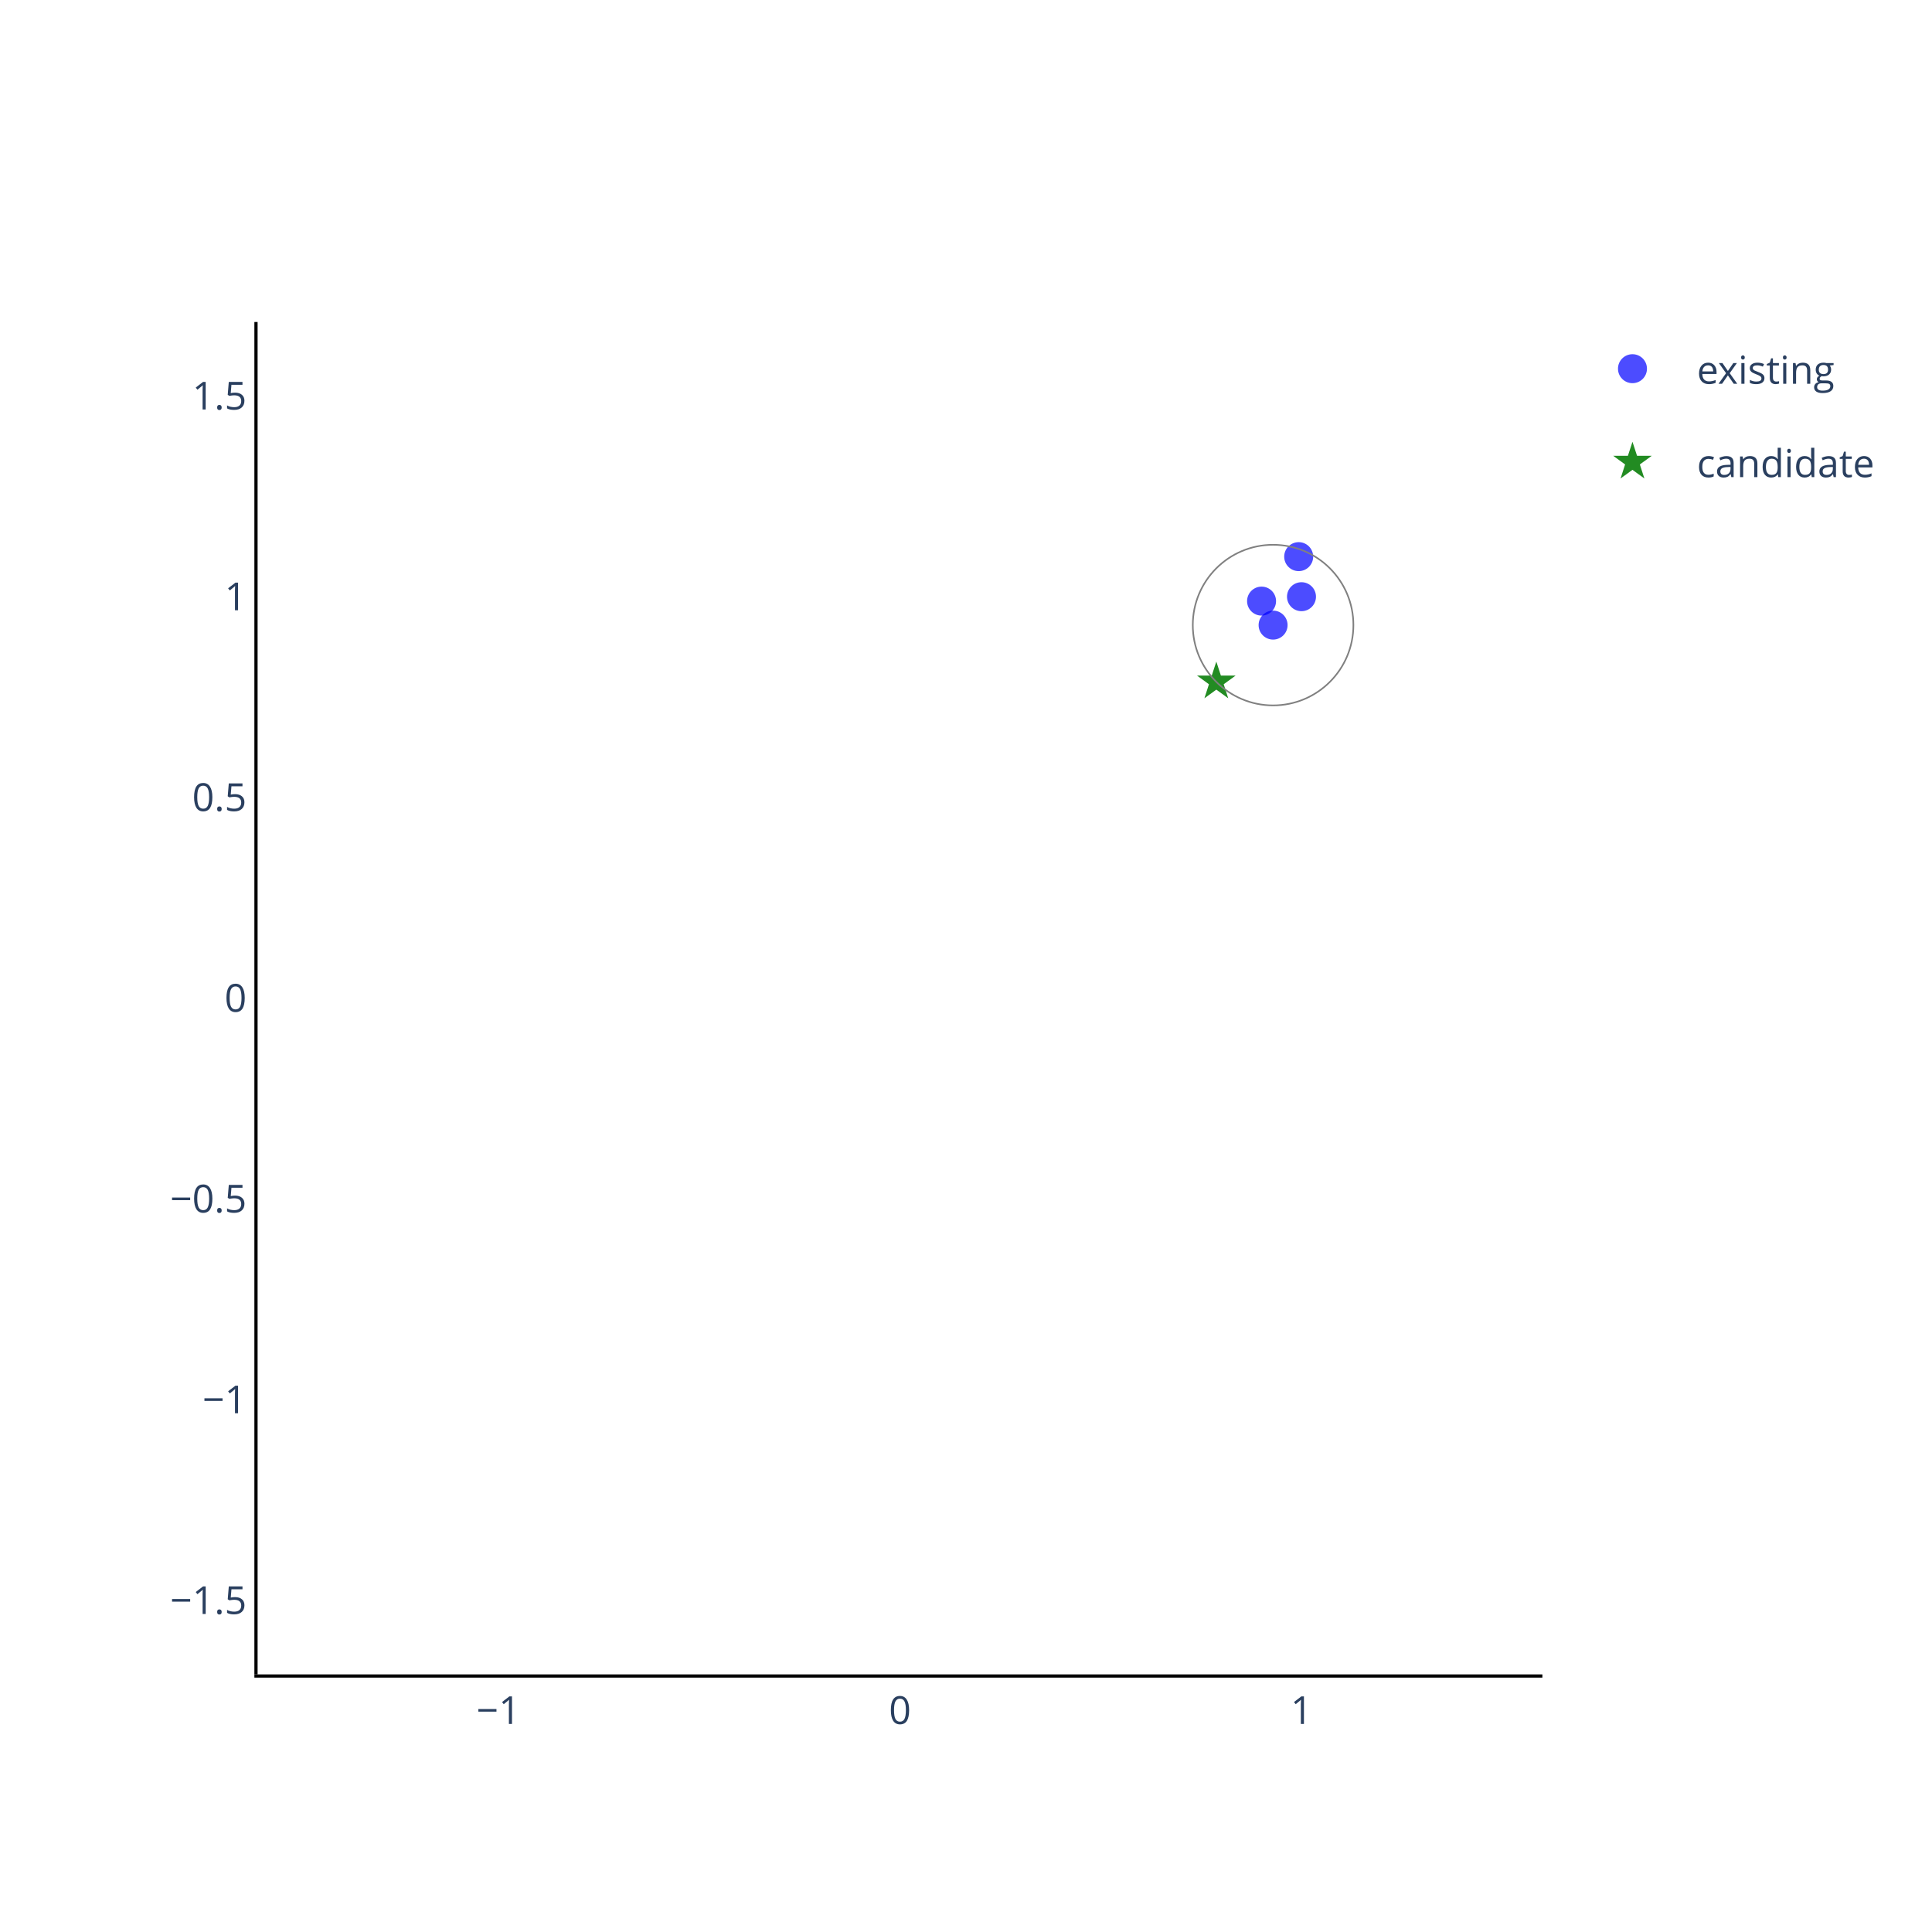
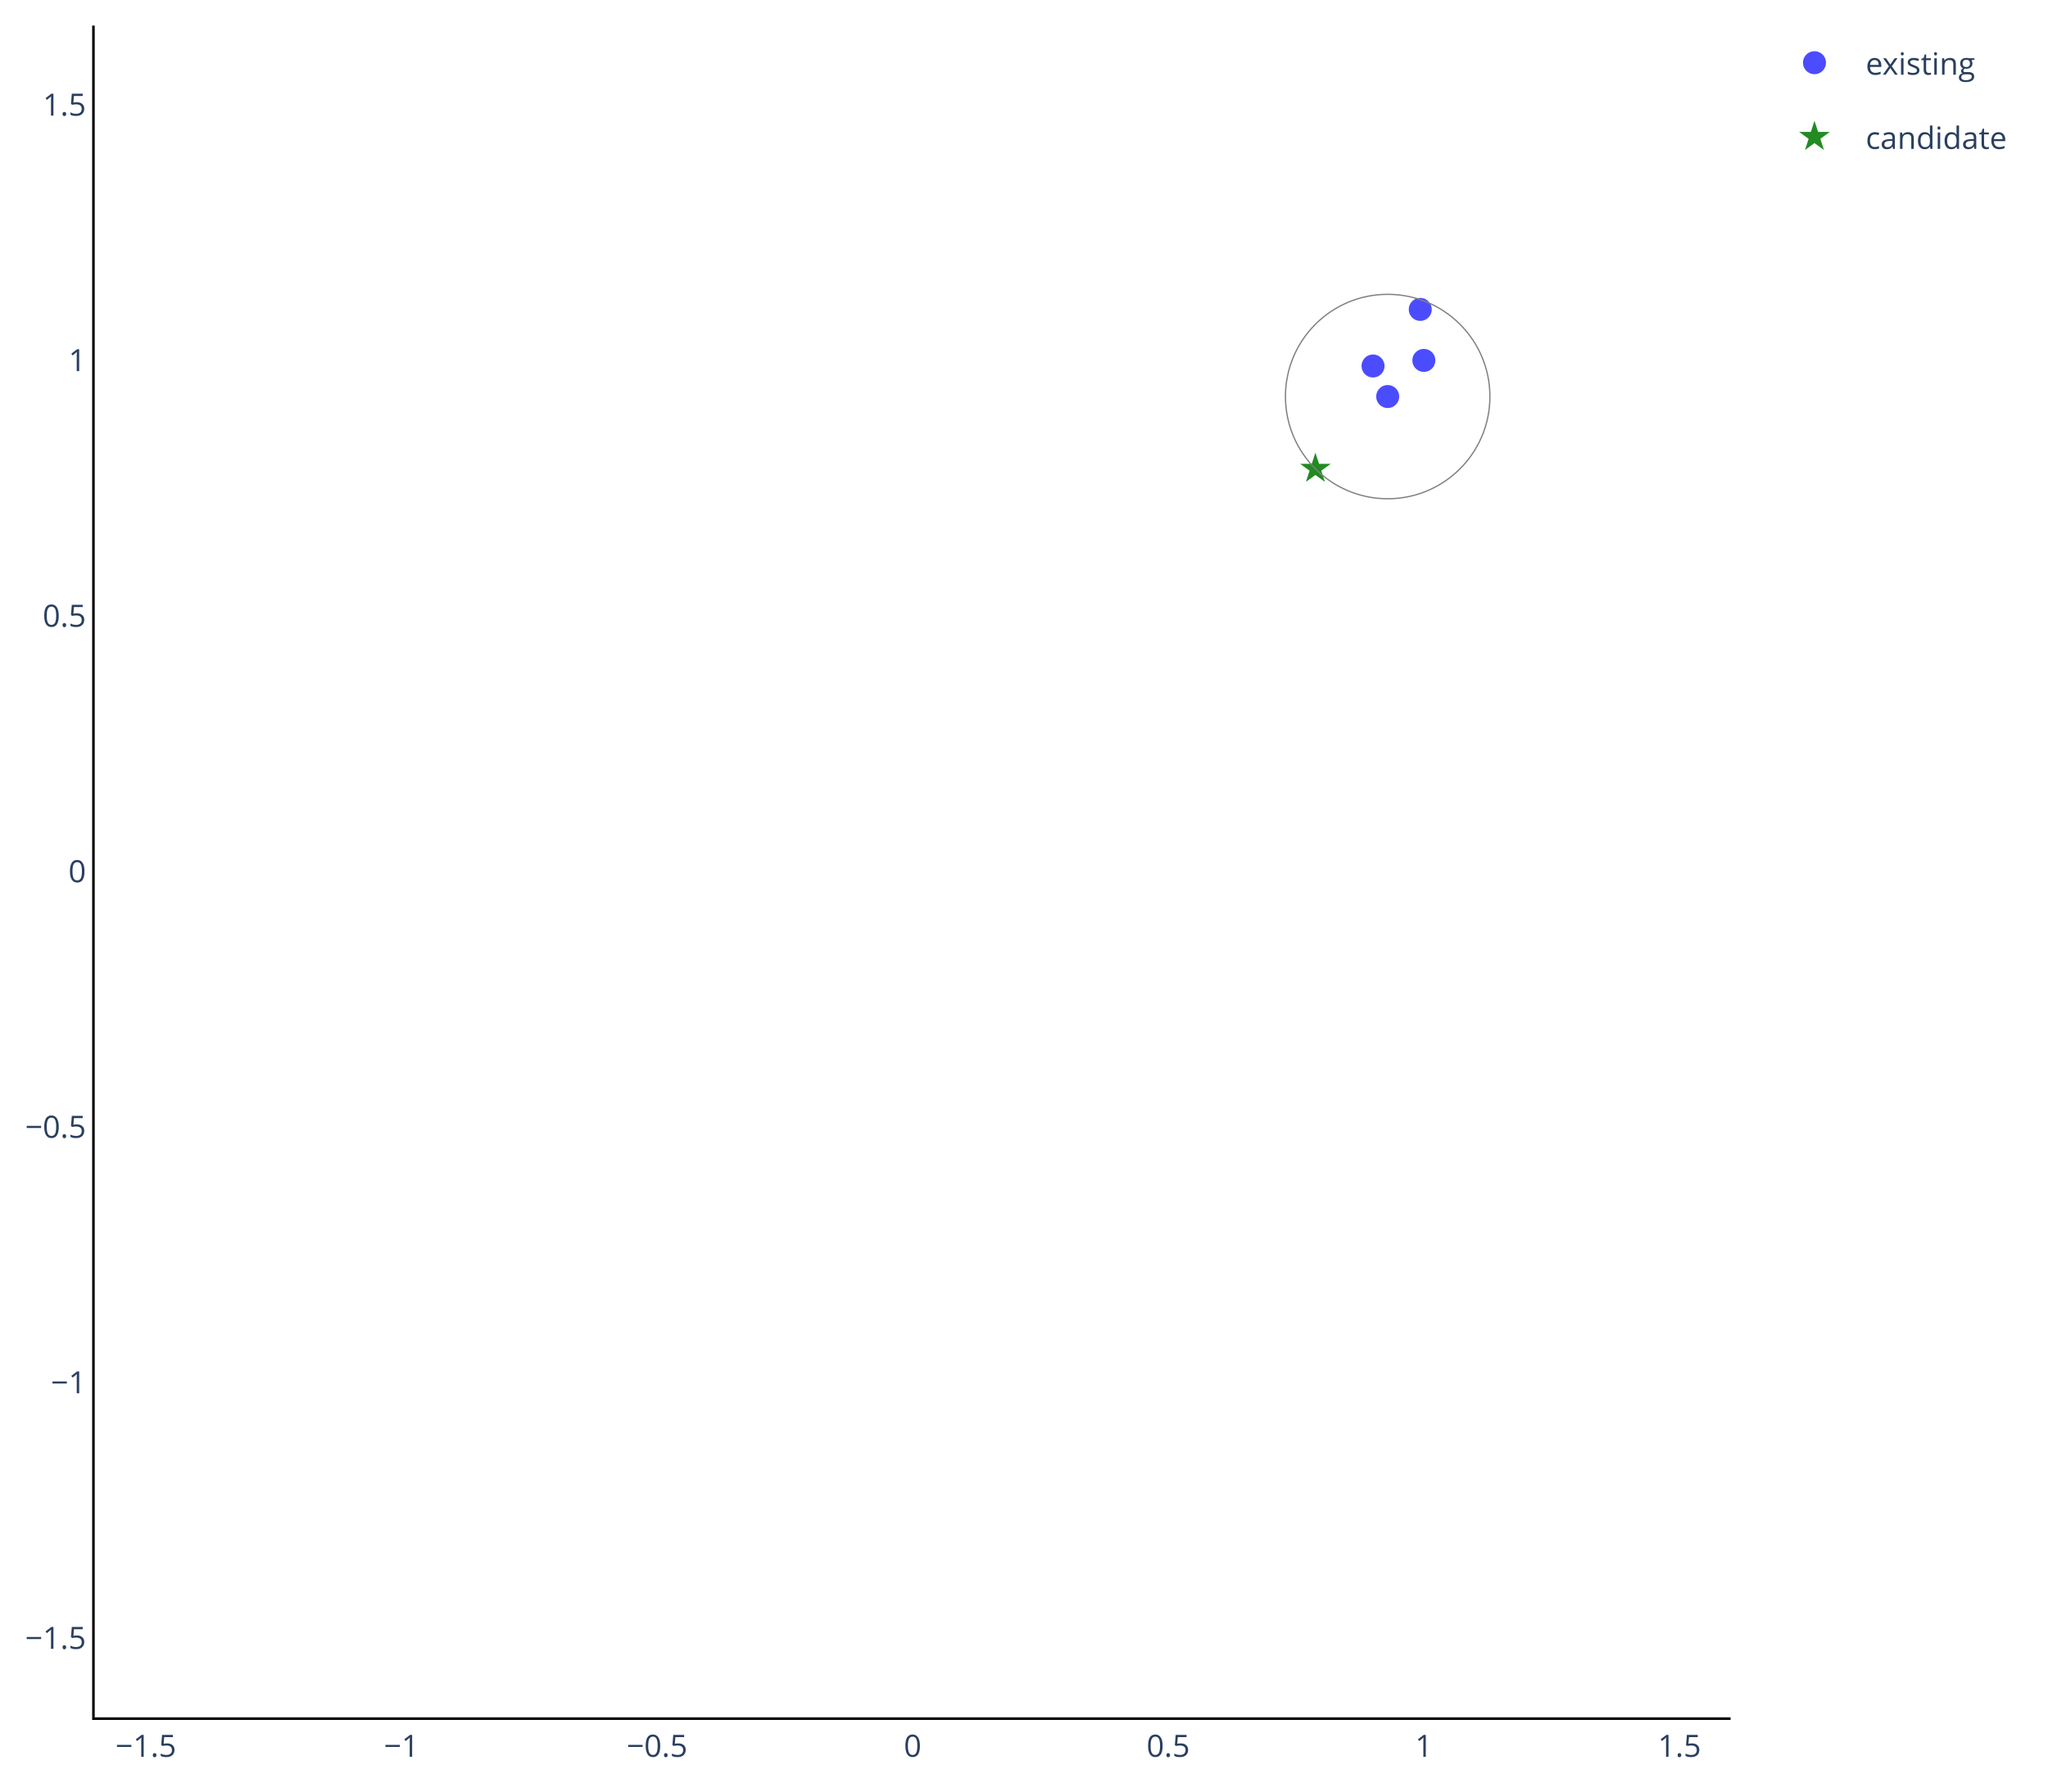
- <svg xmlns="http://www.w3.org/2000/svg" class="main-svg" width="600" height="600" style="" viewBox="0 0 600 600">
-   <rect x="0" y="0" width="600" height="600" style="fill: rgb(255, 255, 255); fill-opacity: 1;" />
-   <defs id="defs-41cae2">
+ <svg xmlns="http://www.w3.org/2000/svg" class="main-svg" width="800" height="700" style="" viewBox="0 0 800 700">
+   <rect x="0" y="0" width="800" height="700" style="fill: rgb(255, 255, 255); fill-opacity: 1;" />
+   <defs id="defs-887c61">
    <g class="clips">
-       <clipPath id="clip41cae2xyplot" class="plotclip">
-         <rect width="399" height="420" />
+       <clipPath id="clip887c61xyplot" class="plotclip">
+         <rect width="639" height="661" />
      </clipPath>
-       <clipPath class="axesclip" id="clip41cae2x">
-         <rect x="80" y="0" width="399" height="600" />
+       <clipPath class="axesclip" id="clip887c61x">
+         <rect x="37" y="0" width="639" height="700" />
      </clipPath>
-       <clipPath class="axesclip" id="clip41cae2y">
-         <rect x="0" y="100" width="600" height="420" />
+       <clipPath class="axesclip" id="clip887c61y">
+         <rect x="0" y="10" width="800" height="661" />
      </clipPath>
-       <clipPath class="axesclip" id="clip41cae2xy">
-         <rect x="80" y="100" width="399" height="420" />
+       <clipPath class="axesclip" id="clip887c61xy">
+         <rect x="37" y="10" width="639" height="661" />
      </clipPath>
    </g>
    <g class="gradients" />
    <g class="patterns" />
  </defs>
  <g class="bglayer" />
  <g class="layer-below">
    <g class="imagelayer" />
    <g class="shapelayer" />
  </g>
  <g class="cartesianlayer">
    <g class="subplot xy">
      <g class="layer-subplot">
        <g class="shapelayer" />
        <g class="imagelayer" />
      </g>
      <g class="minor-gridlayer">
        <g class="x" />
        <g class="y" />
      </g>
      <g class="gridlayer">
        <g class="x" />
        <g class="y" />
      </g>
      <g class="zerolinelayer" />
      <path class="xlines-below" />
      <path class="ylines-below" />
      <g class="overlines-below" />
      <g class="xaxislayer-below" />
      <g class="yaxislayer-below" />
      <g class="overaxes-below" />
-       <g class="plot" transform="translate(80,100)" clip-path="url(#clip41cae2xyplot)">
+       <g class="plot" transform="translate(37,10)" clip-path="url(#clip887c61xyplot)">
        <g class="scatterlayer mlayer">
-           <g class="trace scatter trace841a89" style="stroke-miterlimit: 2; opacity: 1;">
+           <g class="trace scatter trace5180df" style="stroke-miterlimit: 2; opacity: 1;">
            <g class="fills" />
            <g class="errorbars" />
            <g class="lines" />
            <g class="points">
-               <path class="point" transform="translate(324.19,85.31)" d="M4.5,0A4.5,4.5 0 1,1 0,-4.5A4.5,4.5 0 0,1 4.5,0Z" style="opacity: 0.7; stroke-width: 0px; fill: rgb(0, 0, 255); fill-opacity: 1;" />
-               <path class="point" transform="translate(323.32,72.87)" d="M4.5,0A4.5,4.5 0 1,1 0,-4.5A4.5,4.5 0 0,1 4.5,0Z" style="opacity: 0.7; stroke-width: 0px; fill: rgb(0, 0, 255); fill-opacity: 1;" />
-               <path class="point" transform="translate(311.79,86.68)" d="M4.5,0A4.5,4.5 0 1,1 0,-4.5A4.5,4.5 0 0,1 4.5,0Z" style="opacity: 0.7; stroke-width: 0px; fill: rgb(0, 0, 255); fill-opacity: 1;" />
-               <path class="point" transform="translate(315.37,94.13)" d="M4.5,0A4.5,4.5 0 1,1 0,-4.5A4.5,4.5 0 0,1 4.5,0Z" style="opacity: 0.7; stroke-width: 0px; fill: rgb(0, 0, 255); fill-opacity: 1;" />
+               <path class="point" transform="translate(519.19,130.81)" d="M4.5,0A4.5,4.5 0 1,1 0,-4.5A4.5,4.5 0 0,1 4.5,0Z" style="opacity: 0.7; stroke-width: 0px; fill: rgb(0, 0, 255); fill-opacity: 1;" />
+               <path class="point" transform="translate(517.79,110.89)" d="M4.5,0A4.5,4.5 0 1,1 0,-4.5A4.5,4.5 0 0,1 4.5,0Z" style="opacity: 0.7; stroke-width: 0px; fill: rgb(0, 0, 255); fill-opacity: 1;" />
+               <path class="point" transform="translate(499.34,133)" d="M4.5,0A4.5,4.5 0 1,1 0,-4.5A4.5,4.5 0 0,1 4.5,0Z" style="opacity: 0.7; stroke-width: 0px; fill: rgb(0, 0, 255); fill-opacity: 1;" />
+               <path class="point" transform="translate(505.07,144.93)" d="M4.5,0A4.5,4.5 0 1,1 0,-4.5A4.5,4.5 0 0,1 4.5,0Z" style="opacity: 0.7; stroke-width: 0px; fill: rgb(0, 0, 255); fill-opacity: 1;" />
            </g>
            <g class="text" />
          </g>
-           <g class="trace scatter tracef6781e" style="stroke-miterlimit: 2; opacity: 1;">
+           <g class="trace scatter traceb78add" style="stroke-miterlimit: 2; opacity: 1;">
            <g class="fills" />
            <g class="errorbars" />
            <g class="lines" />
            <g class="points">
-               <path class="point" transform="translate(297.74,111.76)" d="M1.42,-1.95H5.99L2.29,0.74L3.7,5.1L0,2.41L-3.7,5.1L-2.29,0.74L-5.99,-1.95H-1.42L0,-6.3Z" style="opacity: 1; stroke-width: 0px; fill: rgb(34, 139, 34); fill-opacity: 1;" />
+               <path class="point" transform="translate(476.83,173.17)" d="M1.42,-1.95H5.99L2.29,0.74L3.7,5.1L0,2.41L-3.7,5.1L-2.29,0.74L-5.99,-1.95H-1.42L0,-6.3Z" style="opacity: 1; stroke-width: 0px; fill: rgb(34, 139, 34); fill-opacity: 1;" />
            </g>
            <g class="text" />
          </g>
        </g>
      </g>
      <g class="overplot" />
-       <path class="xlines-above crisp" d="M79,520.5H479" style="fill: none; stroke-width: 1px; stroke: rgb(0, 0, 0); stroke-opacity: 1;" />
-       <path class="ylines-above crisp" d="M79.5,100V520" style="fill: none; stroke-width: 1px; stroke: rgb(0, 0, 0); stroke-opacity: 1;" />
+       <path class="xlines-above crisp" d="M36,671.5H676" style="fill: none; stroke-width: 1px; stroke: rgb(0, 0, 0); stroke-opacity: 1;" />
+       <path class="ylines-above crisp" d="M36.5,10V671" style="fill: none; stroke-width: 1px; stroke: rgb(0, 0, 0); stroke-opacity: 1;" />
      <g class="overlines-above" />
      <g class="xaxislayer-above">
        <g class="xtick">
-           <text text-anchor="middle" x="0" y="535.4" transform="translate(154.81,0)" style="font-family: 'Open Sans', verdana, arial, sans-serif; font-size: 12px; fill: rgb(42, 63, 95); fill-opacity: 1; white-space: pre; opacity: 1;">−1</text>
+           <text text-anchor="middle" x="0" y="686.4" transform="translate(56.97,0)" style="font-family: 'Open Sans', verdana, arial, sans-serif; font-size: 12px; fill: rgb(42, 63, 95); fill-opacity: 1; white-space: pre; opacity: 1;">−1.5</text>
        </g>
        <g class="xtick">
-           <text text-anchor="middle" x="0" y="535.4" style="font-family: 'Open Sans', verdana, arial, sans-serif; font-size: 12px; fill: rgb(42, 63, 95); fill-opacity: 1; white-space: pre; opacity: 1;" transform="translate(279.5,0)">0</text>
+           <text text-anchor="middle" x="0" y="686.4" style="font-family: 'Open Sans', verdana, arial, sans-serif; font-size: 12px; fill: rgb(42, 63, 95); fill-opacity: 1; white-space: pre; opacity: 1;" transform="translate(156.81,0)">−1</text>
        </g>
        <g class="xtick">
-           <text text-anchor="middle" x="0" y="535.4" style="font-family: 'Open Sans', verdana, arial, sans-serif; font-size: 12px; fill: rgb(42, 63, 95); fill-opacity: 1; white-space: pre; opacity: 1;" transform="translate(404.19,0)">1</text>
+           <text text-anchor="middle" x="0" y="686.4" style="font-family: 'Open Sans', verdana, arial, sans-serif; font-size: 12px; fill: rgb(42, 63, 95); fill-opacity: 1; white-space: pre; opacity: 1;" transform="translate(256.66,0)">−0.5</text>
+         </g>
+         <g class="xtick">
+           <text text-anchor="middle" x="0" y="686.4" style="font-family: 'Open Sans', verdana, arial, sans-serif; font-size: 12px; fill: rgb(42, 63, 95); fill-opacity: 1; white-space: pre; opacity: 1;" transform="translate(356.5,0)">0</text>
+         </g>
+         <g class="xtick">
+           <text text-anchor="middle" x="0" y="686.4" style="font-family: 'Open Sans', verdana, arial, sans-serif; font-size: 12px; fill: rgb(42, 63, 95); fill-opacity: 1; white-space: pre; opacity: 1;" transform="translate(456.34,0)">0.5</text>
+         </g>
+         <g class="xtick">
+           <text text-anchor="middle" x="0" y="686.4" style="font-family: 'Open Sans', verdana, arial, sans-serif; font-size: 12px; fill: rgb(42, 63, 95); fill-opacity: 1; white-space: pre; opacity: 1;" transform="translate(556.19,0)">1</text>
+         </g>
+         <g class="xtick">
+           <text text-anchor="middle" x="0" y="686.4" style="font-family: 'Open Sans', verdana, arial, sans-serif; font-size: 12px; fill: rgb(42, 63, 95); fill-opacity: 1; white-space: pre; opacity: 1;" transform="translate(656.03,0)">1.5</text>
        </g>
      </g>
      <g class="yaxislayer-above">
        <g class="ytick">
-           <text text-anchor="end" x="76.6" y="4.2" transform="translate(0,497.03)" style="font-family: 'Open Sans', verdana, arial, sans-serif; font-size: 12px; fill: rgb(42, 63, 95); fill-opacity: 1; white-space: pre; opacity: 1;">−1.5</text>
+           <text text-anchor="end" x="33.6" y="4.2" transform="translate(0,640.03)" style="font-family: 'Open Sans', verdana, arial, sans-serif; font-size: 12px; fill: rgb(42, 63, 95); fill-opacity: 1; white-space: pre; opacity: 1;">−1.5</text>
        </g>
        <g class="ytick">
-           <text text-anchor="end" x="76.6" y="4.2" style="font-family: 'Open Sans', verdana, arial, sans-serif; font-size: 12px; fill: rgb(42, 63, 95); fill-opacity: 1; white-space: pre; opacity: 1;" transform="translate(0,434.69)">−1</text>
+           <text text-anchor="end" x="33.6" y="4.2" style="font-family: 'Open Sans', verdana, arial, sans-serif; font-size: 12px; fill: rgb(42, 63, 95); fill-opacity: 1; white-space: pre; opacity: 1;" transform="translate(0,540.19)">−1</text>
        </g>
        <g class="ytick">
-           <text text-anchor="end" x="76.6" y="4.2" style="font-family: 'Open Sans', verdana, arial, sans-serif; font-size: 12px; fill: rgb(42, 63, 95); fill-opacity: 1; white-space: pre; opacity: 1;" transform="translate(0,372.34)">−0.5</text>
+           <text text-anchor="end" x="33.6" y="4.2" style="font-family: 'Open Sans', verdana, arial, sans-serif; font-size: 12px; fill: rgb(42, 63, 95); fill-opacity: 1; white-space: pre; opacity: 1;" transform="translate(0,440.34)">−0.5</text>
        </g>
        <g class="ytick">
-           <text text-anchor="end" x="76.6" y="4.2" style="font-family: 'Open Sans', verdana, arial, sans-serif; font-size: 12px; fill: rgb(42, 63, 95); fill-opacity: 1; white-space: pre; opacity: 1;" transform="translate(0,310)">0</text>
+           <text text-anchor="end" x="33.6" y="4.2" style="font-family: 'Open Sans', verdana, arial, sans-serif; font-size: 12px; fill: rgb(42, 63, 95); fill-opacity: 1; white-space: pre; opacity: 1;" transform="translate(0,340.5)">0</text>
        </g>
        <g class="ytick">
-           <text text-anchor="end" x="76.6" y="4.2" style="font-family: 'Open Sans', verdana, arial, sans-serif; font-size: 12px; fill: rgb(42, 63, 95); fill-opacity: 1; white-space: pre; opacity: 1;" transform="translate(0,247.66)">0.5</text>
+           <text text-anchor="end" x="33.6" y="4.2" style="font-family: 'Open Sans', verdana, arial, sans-serif; font-size: 12px; fill: rgb(42, 63, 95); fill-opacity: 1; white-space: pre; opacity: 1;" transform="translate(0,240.66)">0.5</text>
        </g>
        <g class="ytick">
-           <text text-anchor="end" x="76.6" y="4.2" style="font-family: 'Open Sans', verdana, arial, sans-serif; font-size: 12px; fill: rgb(42, 63, 95); fill-opacity: 1; white-space: pre; opacity: 1;" transform="translate(0,185.31)">1</text>
+           <text text-anchor="end" x="33.6" y="4.2" style="font-family: 'Open Sans', verdana, arial, sans-serif; font-size: 12px; fill: rgb(42, 63, 95); fill-opacity: 1; white-space: pre; opacity: 1;" transform="translate(0,140.81)">1</text>
        </g>
        <g class="ytick">
-           <text text-anchor="end" x="76.6" y="4.2" style="font-family: 'Open Sans', verdana, arial, sans-serif; font-size: 12px; fill: rgb(42, 63, 95); fill-opacity: 1; white-space: pre; opacity: 1;" transform="translate(0,122.97)">1.5</text>
+           <text text-anchor="end" x="33.6" y="4.2" style="font-family: 'Open Sans', verdana, arial, sans-serif; font-size: 12px; fill: rgb(42, 63, 95); fill-opacity: 1; white-space: pre; opacity: 1;" transform="translate(0,40.97)">1.5</text>
        </g>
      </g>
      <g class="overaxes-above" />
    </g>
  </g>
  <g class="polarlayer" />
  <g class="smithlayer" />
  <g class="ternarylayer" />
  <g class="geolayer" />
  <g class="funnelarealayer" />
  <g class="pielayer" />
  <g class="iciclelayer" />
  <g class="treemaplayer" />
  <g class="sunburstlayer" />
  <g class="glimages" />
-   <defs id="topdefs-41cae2">
+   <defs id="topdefs-887c61">
    <g class="clips" />
-     <clipPath id="legend41cae2">
+     <clipPath id="legend887c61">
      <rect width="101" height="58" x="0" y="0" />
    </clipPath>
  </defs>
  <g class="layer-above">
    <g class="imagelayer" />
    <g class="shapelayer">
-       <g class="shape-group" data-index="0" clip-path="url(#clip41cae2xy)">
-         <path data-index="0" fill-rule="evenodd" d="M420.31,194.13A24.94,24.94 0 1,1 395.37,169.19A24.94,24.94 0 0,1 420.31,194.13Z" style="opacity: 1; stroke: rgb(128, 128, 128); stroke-opacity: 1; fill: rgb(0, 0, 0); fill-opacity: 0; stroke-width: 0.5px;" />
+       <g class="shape-group" data-index="0" clip-path="url(#clip887c61xy)">
+         <path data-index="0" fill-rule="evenodd" d="M582,154.935A39.935,39.935 0 1,1 542.065,115A39.935,39.935 0 0,1 582,154.935Z" style="opacity: 1; stroke: rgb(128, 128, 128); stroke-opacity: 1; fill: rgb(0, 0, 0); fill-opacity: 0; stroke-width: 0.5px;" />
      </g>
    </g>
  </g>
  <g class="infolayer">
-     <g class="legend" pointer-events="all" transform="translate(486.98,100)">
+     <g class="legend" pointer-events="all" transform="translate(688.78,10)">
      <rect class="bg" shape-rendering="crispEdges" width="101" height="58" x="0" y="0" style="stroke: rgb(68, 68, 68); stroke-opacity: 1; fill: rgb(255, 255, 255); fill-opacity: 1; stroke-width: 0px;" />
-       <g class="scrollbox" transform="" clip-path="url(#legend41cae2)">
+       <g class="scrollbox" transform="" clip-path="url(#legend887c61)">
        <g class="groups" transform="">
          <g class="traces" transform="translate(0,14.5)" style="opacity: 1;">
            <text class="legendtext" text-anchor="start" x="40" y="4.68" style="font-family: 'Open Sans', verdana, arial, sans-serif; font-size: 12px; fill: rgb(42, 63, 95); fill-opacity: 1; white-space: pre;">existing</text>
            <g class="layers" style="opacity: 1;">
              <g class="legendfill" />
              <g class="legendlines" />
              <g class="legendsymbols">
                <g class="legendpoints">
                  <path class="scatterpts" transform="translate(20,0)" d="M4.5,0A4.5,4.5 0 1,1 0,-4.5A4.5,4.5 0 0,1 4.5,0Z" style="opacity: 0.7; stroke-width: 0px; fill: rgb(0, 0, 255); fill-opacity: 1;" />
                </g>
              </g>
            </g>
            <rect class="legendtoggle" x="0" y="-9.5" width="95.406" height="19" style="fill: rgb(0, 0, 0); fill-opacity: 0;" />
          </g>
        </g>
        <g class="groups" transform="translate(0,10)">
          <g class="traces" transform="translate(0,33.5)" style="opacity: 1;">
            <text class="legendtext" text-anchor="start" x="40" y="4.68" style="font-family: 'Open Sans', verdana, arial, sans-serif; font-size: 12px; fill: rgb(42, 63, 95); fill-opacity: 1; white-space: pre;">candidate</text>
            <g class="layers" style="opacity: 1;">
              <g class="legendfill" />
              <g class="legendlines" />
              <g class="legendsymbols">
                <g class="legendpoints">
                  <path class="scatterpts" transform="translate(20,0)" d="M1.42,-1.95H5.99L2.29,0.74L3.7,5.1L0,2.41L-3.7,5.1L-2.29,0.74L-5.99,-1.95H-1.42L0,-6.3Z" style="opacity: 1; stroke-width: 0px; fill: rgb(34, 139, 34); fill-opacity: 1;" />
                </g>
              </g>
            </g>
            <rect class="legendtoggle" x="0" y="-9.5" width="95.406" height="19" style="fill: rgb(0, 0, 0); fill-opacity: 0;" />
          </g>
        </g>
      </g>
      <rect class="scrollbar" rx="20" ry="3" width="0" height="0" x="0" y="0" style="fill: rgb(128, 139, 164); fill-opacity: 1;" />
    </g>
    <g class="g-gtitle" />
    <g class="g-xtitle" />
    <g class="g-ytitle" />
  </g>
</svg>
